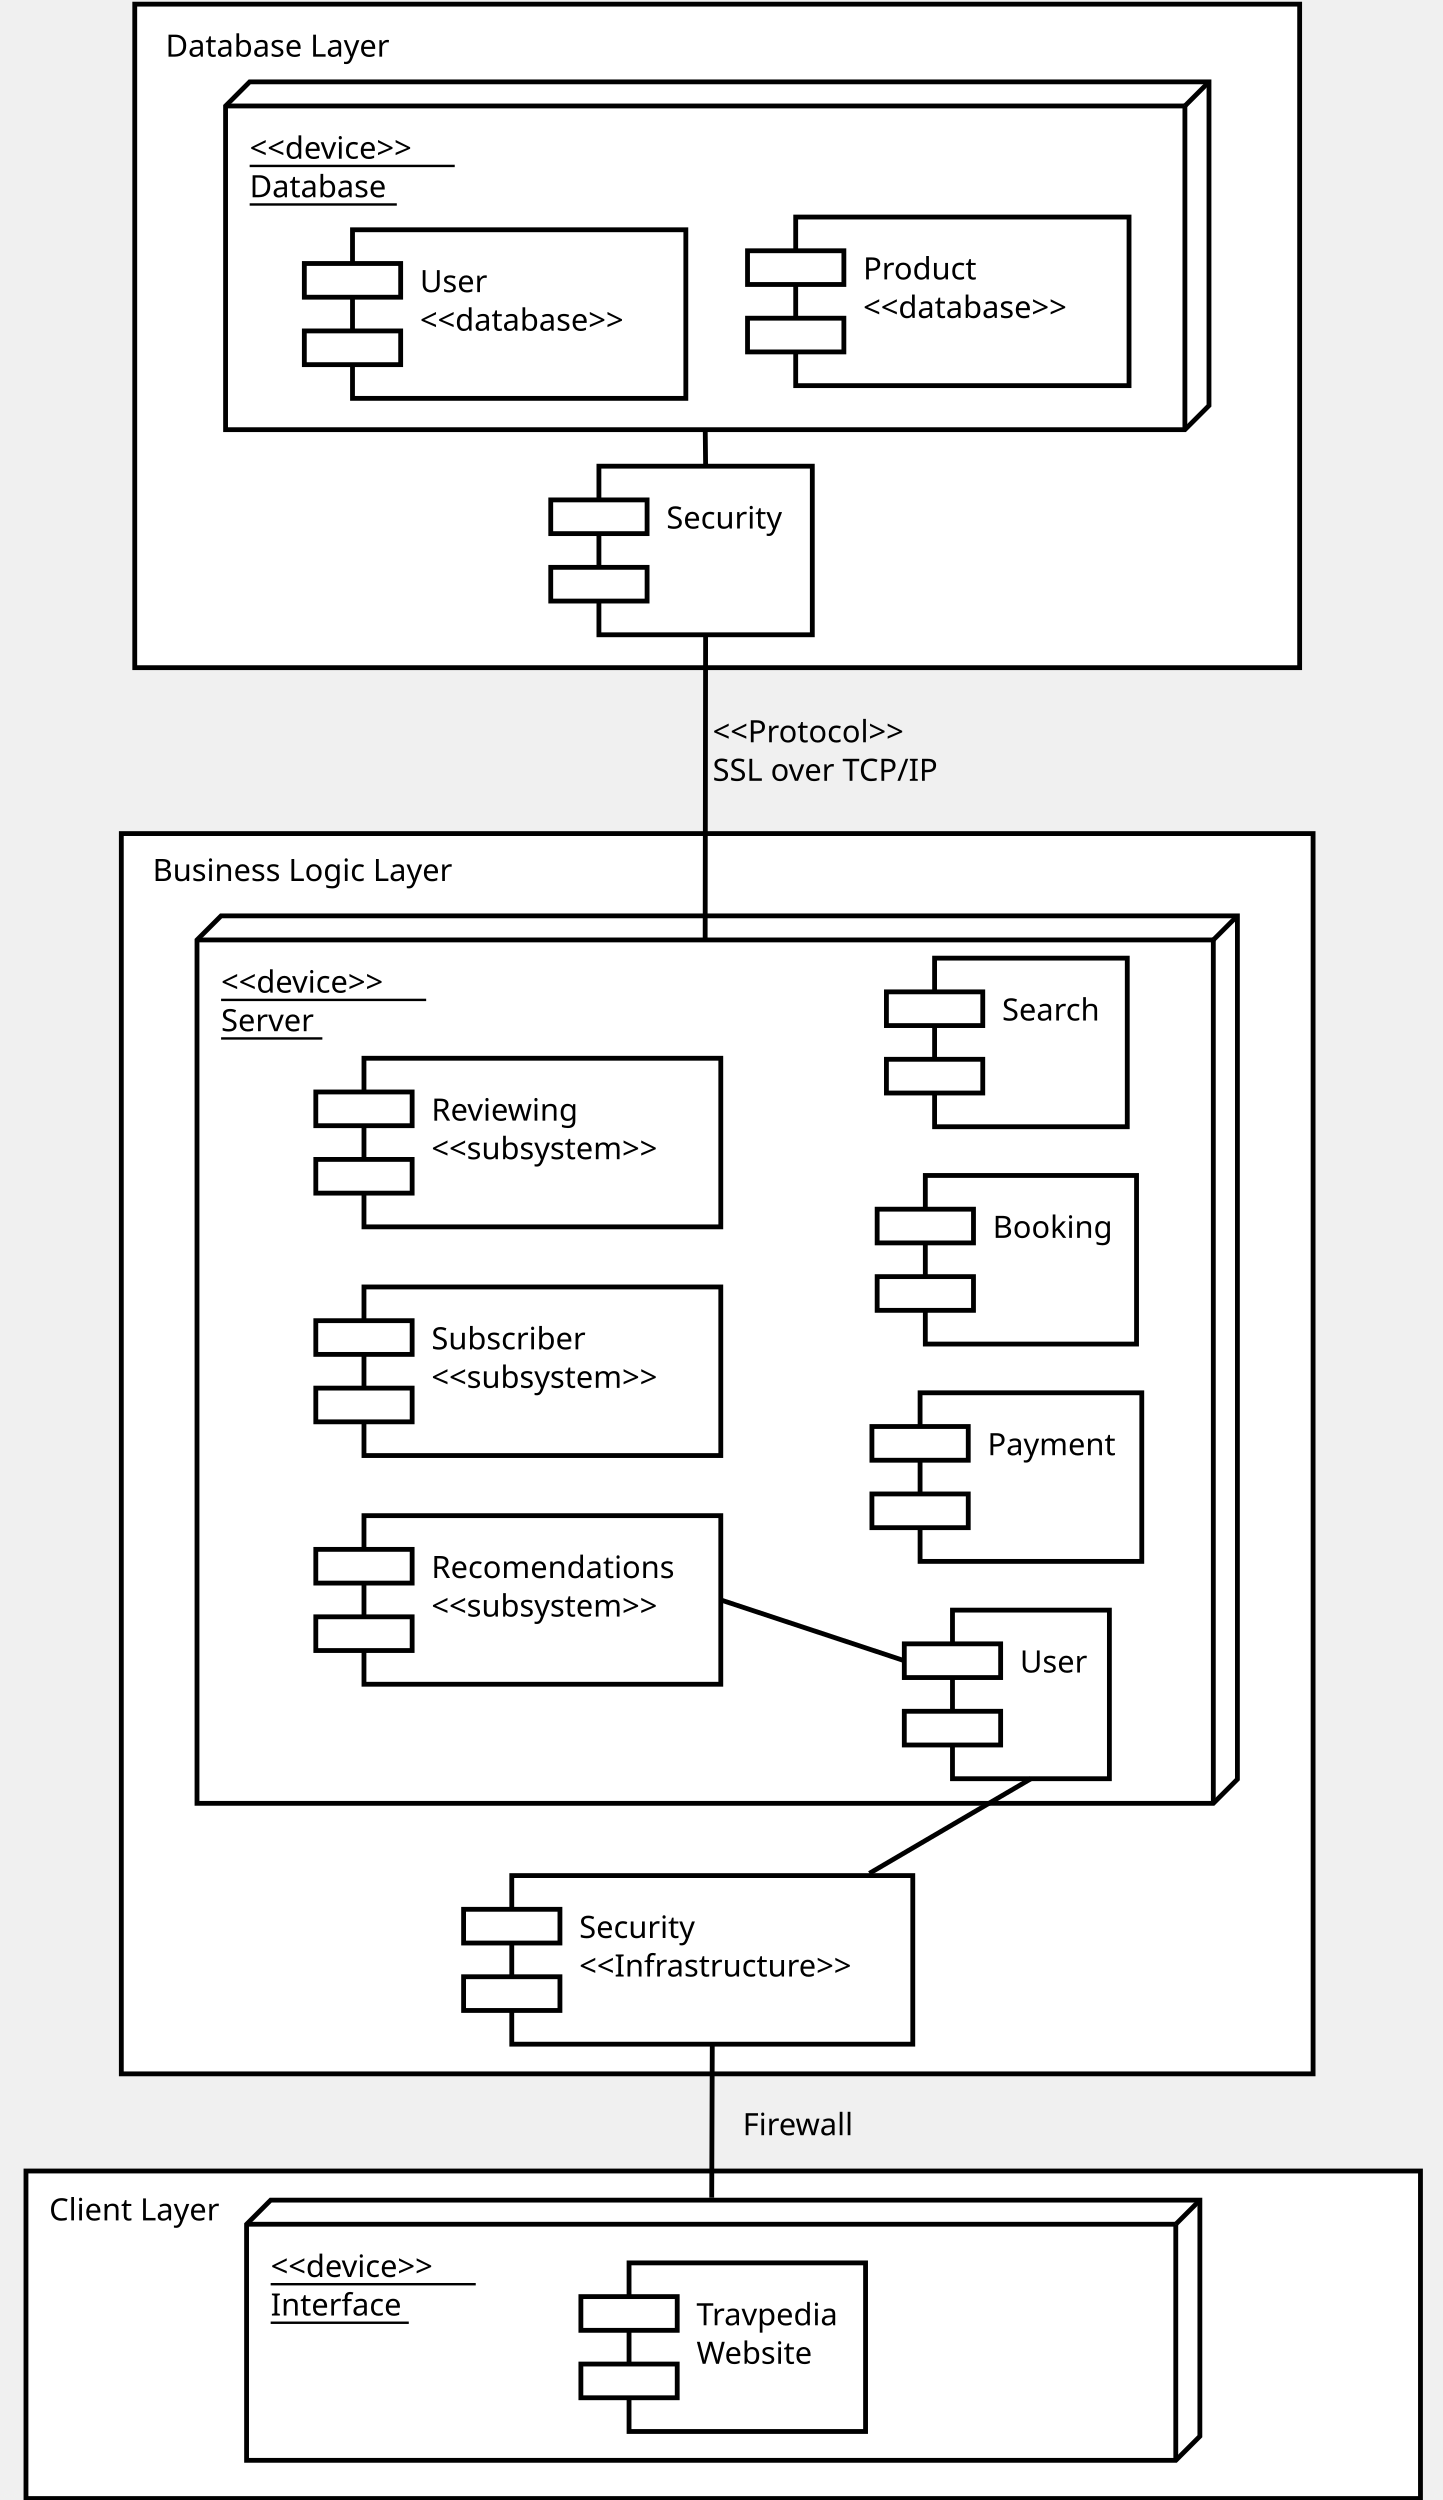
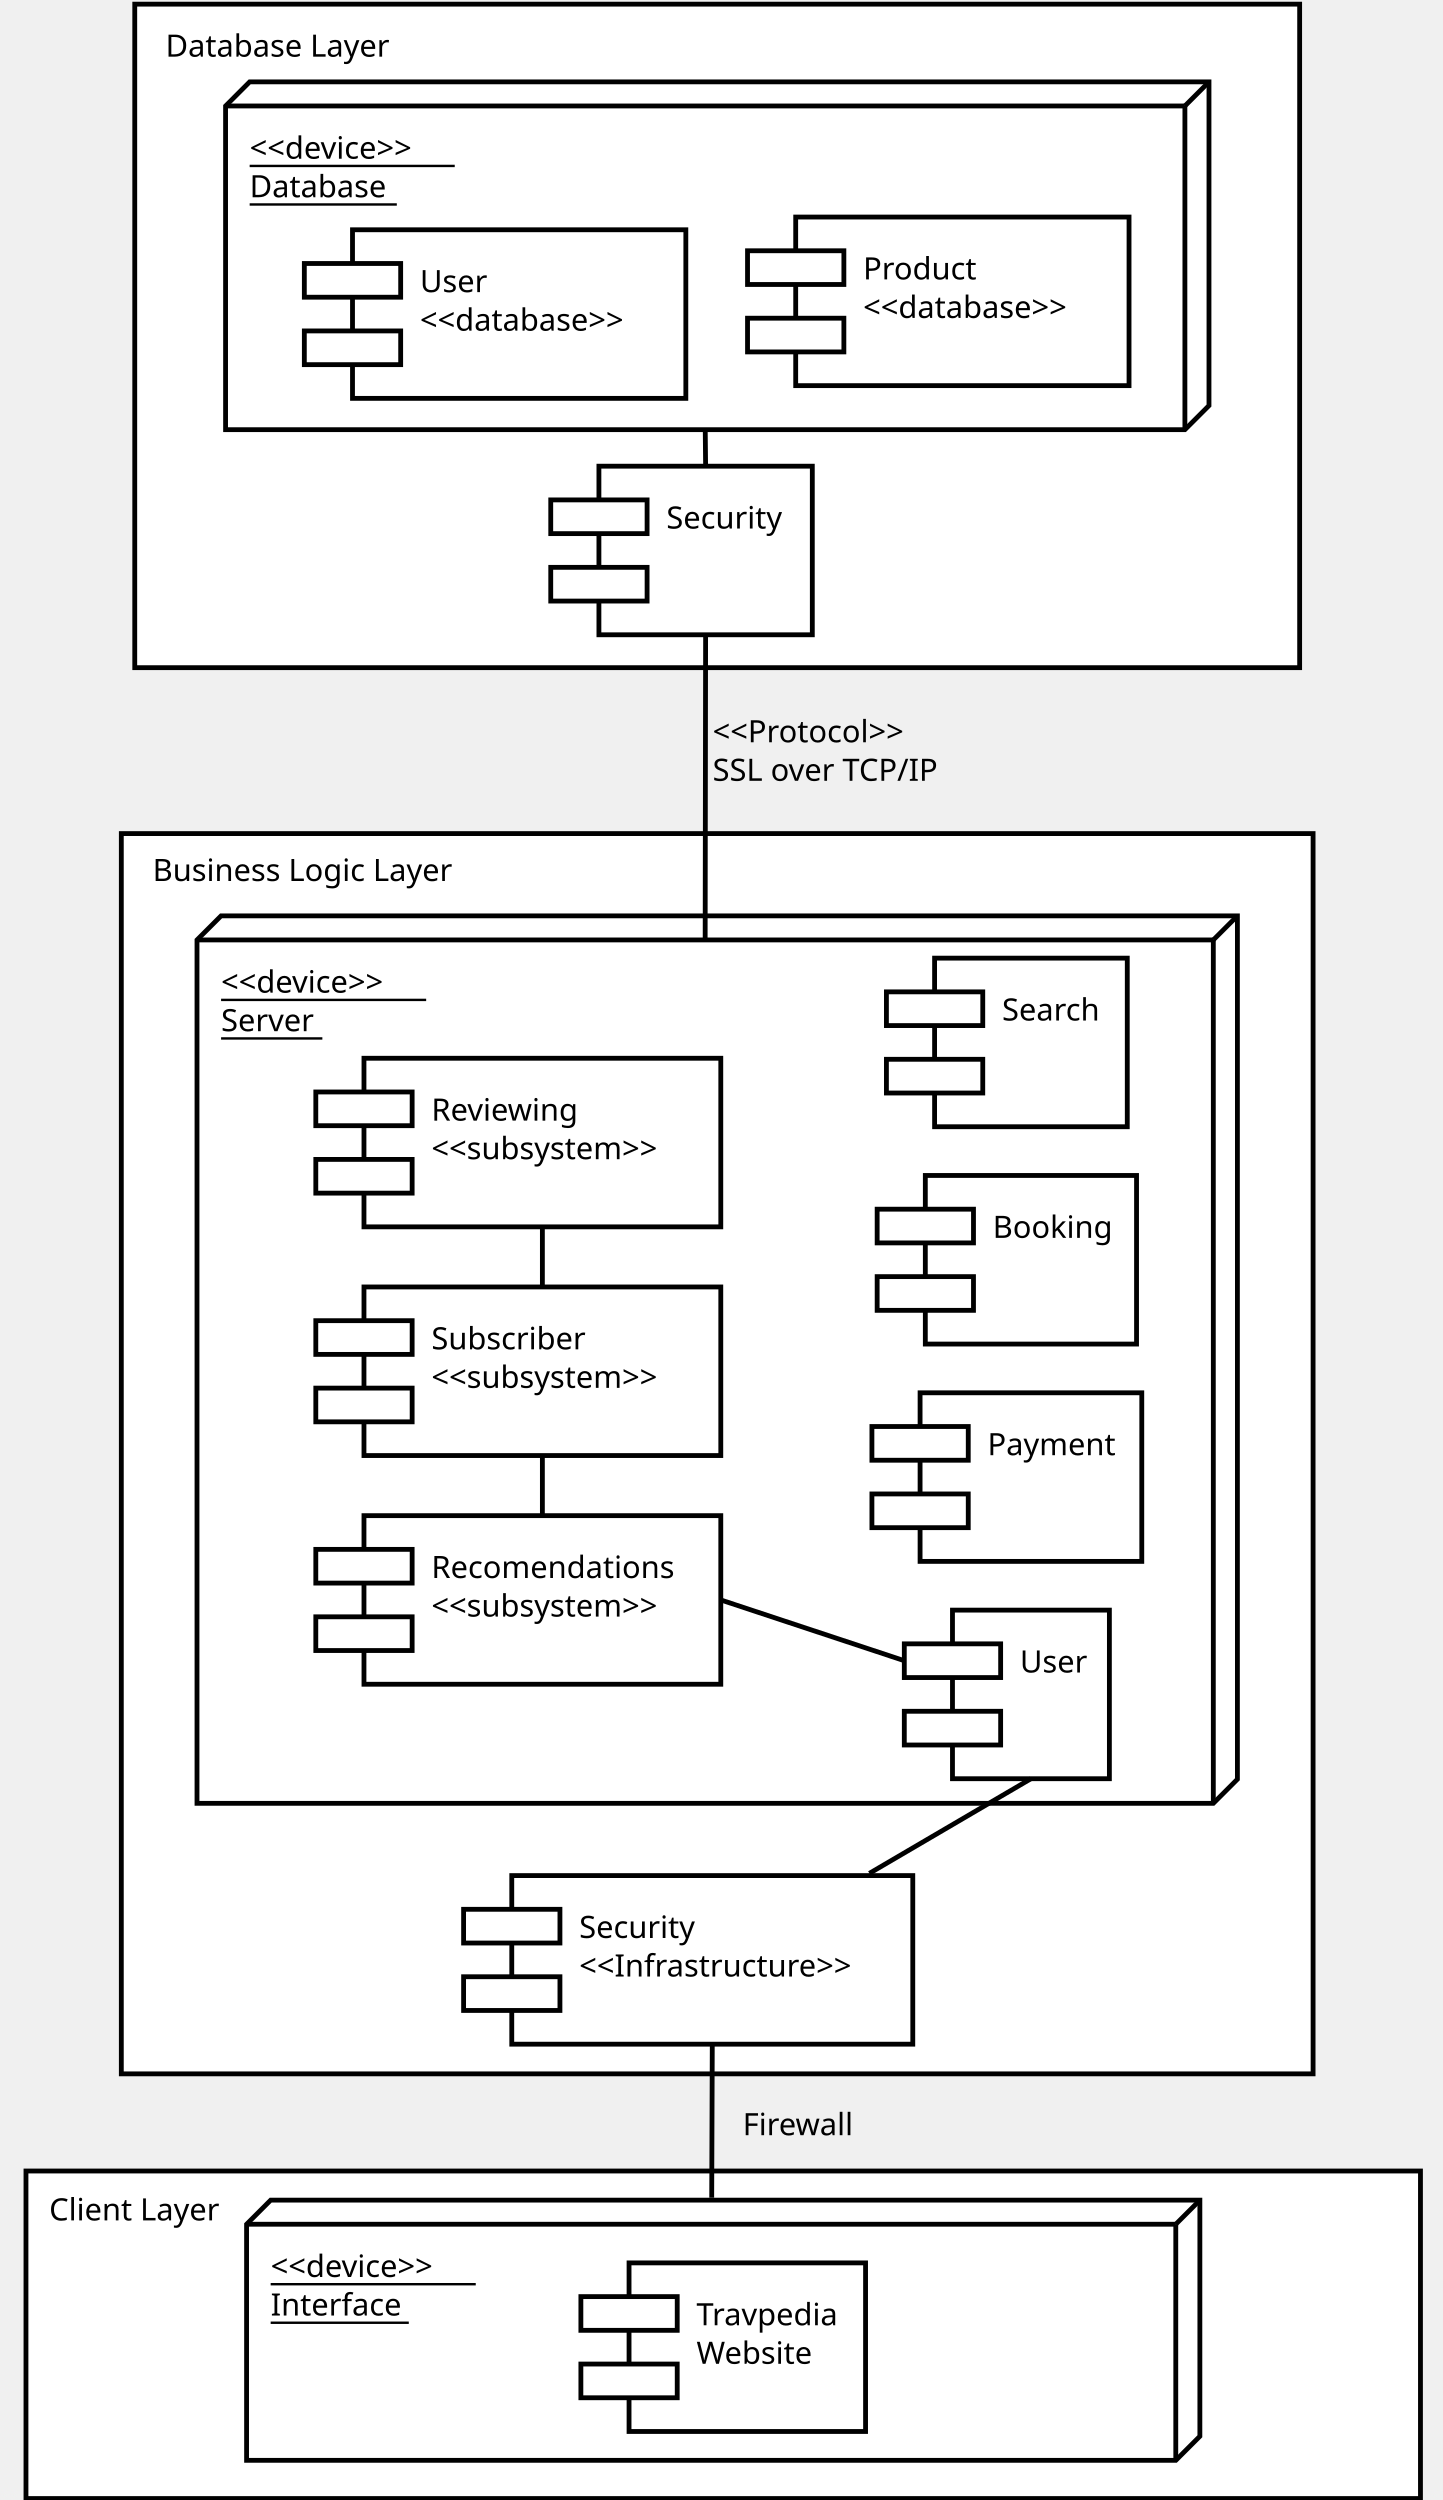
<svg xmlns="http://www.w3.org/2000/svg" width="30cm" height="52cm" viewBox="-648 6 581 1038">
  <g>
    <rect style="fill: #ffffff" x="-646.14" y="907.402" width="578.995" height="135.992" />
    <rect style="fill: none; fill-opacity:0; stroke-width: 2; stroke: #000000" x="-646.14" y="907.402" width="578.995" height="135.992" />
  </g>
  <g>
    <polygon style="fill: #ffffff" points="-554.544,929.502 -544.544,919.502 -158.739,919.502 -158.739,1017.54 -168.739,1027.54 -554.544,1027.54 -554.544,929.502 " />
    <polygon style="fill: none; fill-opacity:0; stroke-width: 2; stroke: #000000" points="-554.544,929.502 -544.544,919.502 -158.739,919.502 -158.739,1017.54 -168.739,1027.54 -554.544,1027.54 -554.544,929.502 " />
    <line style="fill: none; fill-opacity:0; stroke-width: 2; stroke: #000000" x1="-554.544" y1="929.502" x2="-168.739" y2="929.502" />
    <line style="fill: none; fill-opacity:0; stroke-width: 2; stroke: #000000" x1="-168.739" y1="929.502" x2="-158.739" y2="919.502" />
    <line style="fill: none; fill-opacity:0; stroke-width: 2; stroke: #000000" x1="-168.739" y1="929.502" x2="-168.739" y2="1027.54" />
    <text font-size="12.8" style="fill: #000000;text-anchor:start;font-family:sans-serif;font-style:normal;font-weight:normal" x="-544.544" y="951.402">
      <tspan x="-544.544" y="951.402">&lt;&lt;device&gt;&gt;</tspan>
      <tspan x="-544.544" y="967.402">Interface</tspan>
    </text>
    <line style="fill: none; fill-opacity:0; stroke-width: 1; stroke: #000000" x1="-544.544" y1="954.402" x2="-459.394" y2="954.402" />
    <line style="fill: none; fill-opacity:0; stroke-width: 1; stroke: #000000" x1="-544.544" y1="970.402" x2="-487.194" y2="970.402" />
  </g>
  <g>
    <rect style="fill: #ffffff" x="-395.742" y="945.552" width="98.2" height="70" />
    <rect style="fill: none; fill-opacity:0; stroke-width: 2; stroke: #000000" x="-395.742" y="945.552" width="98.2" height="70" />
    <rect style="fill: #ffffff" x="-415.742" y="959.552" width="40" height="14" />
    <rect style="fill: none; fill-opacity:0; stroke-width: 2; stroke: #000000" x="-415.742" y="959.552" width="40" height="14" />
    <rect style="fill: #ffffff" x="-415.742" y="987.552" width="40" height="14" />
    <rect style="fill: none; fill-opacity:0; stroke-width: 2; stroke: #000000" x="-415.742" y="987.552" width="40" height="14" />
    <text font-size="12.8" style="fill: #000000;text-anchor:start;font-family:sans-serif;font-style:normal;font-weight:normal" x="-367.742" y="971.452">
      <tspan x="-367.742" y="971.452">Travpedia</tspan>
      <tspan x="-367.742" y="987.452">Website</tspan>
    </text>
  </g>
  <text font-size="12.8" style="fill: #000000;text-anchor:start;font-family:sans-serif;font-style:normal;font-weight:normal" x="-636.51" y="927.922">
    <tspan x="-636.51" y="927.922">Client Layer</tspan>
  </text>
  <g>
    <rect style="fill: #ffffff" x="-606.551" y="352.101" width="494.821" height="514.963" />
    <rect style="fill: none; fill-opacity:0; stroke-width: 2; stroke: #000000" x="-606.551" y="352.101" width="494.821" height="514.963" />
  </g>
  <g>
    <polygon style="fill: #ffffff" points="-575.129,396.261 -565.129,386.261 -143.152,386.261 -143.152,744.742 -153.152,754.742 -575.129,754.742 -575.129,396.261 " />
    <polygon style="fill: none; fill-opacity:0; stroke-width: 2; stroke: #000000" points="-575.129,396.261 -565.129,386.261 -143.152,386.261 -143.152,744.742 -153.152,754.742 -575.129,754.742 -575.129,396.261 " />
    <line style="fill: none; fill-opacity:0; stroke-width: 2; stroke: #000000" x1="-575.129" y1="396.261" x2="-153.152" y2="396.261" />
    <line style="fill: none; fill-opacity:0; stroke-width: 2; stroke: #000000" x1="-153.152" y1="396.261" x2="-143.152" y2="386.261" />
    <line style="fill: none; fill-opacity:0; stroke-width: 2; stroke: #000000" x1="-153.152" y1="396.261" x2="-153.152" y2="754.742" />
    <text font-size="12.8" style="fill: #000000;text-anchor:start;font-family:sans-serif;font-style:normal;font-weight:normal" x="-565.129" y="418.161">
      <tspan x="-565.129" y="418.161">&lt;&lt;device&gt;&gt;</tspan>
      <tspan x="-565.129" y="434.161">Server</tspan>
    </text>
    <line style="fill: none; fill-opacity:0; stroke-width: 1; stroke: #000000" x1="-565.129" y1="421.161" x2="-479.979" y2="421.161" />
    <line style="fill: none; fill-opacity:0; stroke-width: 1; stroke: #000000" x1="-565.129" y1="437.161" x2="-523.079" y2="437.161" />
  </g>
  <g>
    <rect style="fill: #ffffff" x="-268.88" y="403.82" width="80" height="70" />
    <rect style="fill: none; fill-opacity:0; stroke-width: 2; stroke: #000000" x="-268.88" y="403.82" width="80" height="70" />
    <rect style="fill: #ffffff" x="-288.88" y="417.82" width="40" height="14" />
    <rect style="fill: none; fill-opacity:0; stroke-width: 2; stroke: #000000" x="-288.88" y="417.82" width="40" height="14" />
    <rect style="fill: #ffffff" x="-288.88" y="445.82" width="40" height="14" />
    <rect style="fill: none; fill-opacity:0; stroke-width: 2; stroke: #000000" x="-288.88" y="445.82" width="40" height="14" />
    <text font-size="12.8" style="fill: #000000;text-anchor:start;font-family:sans-serif;font-style:normal;font-weight:normal" x="-240.88" y="429.72">
      <tspan x="-240.88" y="429.72">Search</tspan>
    </text>
  </g>
  <g>
    <rect style="fill: #ffffff" x="-272.73" y="494.055" width="87.7" height="70" />
    <rect style="fill: none; fill-opacity:0; stroke-width: 2; stroke: #000000" x="-272.73" y="494.055" width="87.7" height="70" />
    <rect style="fill: #ffffff" x="-292.73" y="508.055" width="40" height="14" />
    <rect style="fill: none; fill-opacity:0; stroke-width: 2; stroke: #000000" x="-292.73" y="508.055" width="40" height="14" />
    <rect style="fill: #ffffff" x="-292.73" y="536.055" width="40" height="14" />
    <rect style="fill: none; fill-opacity:0; stroke-width: 2; stroke: #000000" x="-292.73" y="536.055" width="40" height="14" />
    <text font-size="12.8" style="fill: #000000;text-anchor:start;font-family:sans-serif;font-style:normal;font-weight:normal" x="-244.73" y="519.955">
      <tspan x="-244.73" y="519.955">Booking</tspan>
    </text>
  </g>
  <g>
    <rect style="fill: #ffffff" x="-505.801" y="445.389" width="148.15" height="70" />
    <rect style="fill: none; fill-opacity:0; stroke-width: 2; stroke: #000000" x="-505.801" y="445.389" width="148.15" height="70" />
    <rect style="fill: #ffffff" x="-525.801" y="459.389" width="40" height="14" />
    <rect style="fill: none; fill-opacity:0; stroke-width: 2; stroke: #000000" x="-525.801" y="459.389" width="40" height="14" />
    <rect style="fill: #ffffff" x="-525.801" y="487.389" width="40" height="14" />
    <rect style="fill: none; fill-opacity:0; stroke-width: 2; stroke: #000000" x="-525.801" y="487.389" width="40" height="14" />
    <text font-size="12.8" style="fill: #000000;text-anchor:start;font-family:sans-serif;font-style:normal;font-weight:normal" x="-477.801" y="471.289">
      <tspan x="-477.801" y="471.289">Reviewing</tspan>
      <tspan x="-477.801" y="487.289">&lt;&lt;subsystem&gt;&gt;</tspan>
    </text>
  </g>
  <g>
    <rect style="fill: #ffffff" x="-505.801" y="635.299" width="148.15" height="70" />
    <rect style="fill: none; fill-opacity:0; stroke-width: 2; stroke: #000000" x="-505.801" y="635.299" width="148.15" height="70" />
    <rect style="fill: #ffffff" x="-525.801" y="649.299" width="40" height="14" />
    <rect style="fill: none; fill-opacity:0; stroke-width: 2; stroke: #000000" x="-525.801" y="649.299" width="40" height="14" />
    <rect style="fill: #ffffff" x="-525.801" y="677.299" width="40" height="14" />
    <rect style="fill: none; fill-opacity:0; stroke-width: 2; stroke: #000000" x="-525.801" y="677.299" width="40" height="14" />
    <text font-size="12.8" style="fill: #000000;text-anchor:start;font-family:sans-serif;font-style:normal;font-weight:normal" x="-477.801" y="661.199">
      <tspan x="-477.801" y="661.199">Recomendations</tspan>
      <tspan x="-477.801" y="677.199">&lt;&lt;subsystem&gt;&gt;</tspan>
    </text>
  </g>
  <g>
    <rect style="fill: #ffffff" x="-505.801" y="540.345" width="148.15" height="70" />
    <rect style="fill: none; fill-opacity:0; stroke-width: 2; stroke: #000000" x="-505.801" y="540.345" width="148.15" height="70" />
    <rect style="fill: #ffffff" x="-525.801" y="554.345" width="40" height="14" />
    <rect style="fill: none; fill-opacity:0; stroke-width: 2; stroke: #000000" x="-525.801" y="554.345" width="40" height="14" />
    <rect style="fill: #ffffff" x="-525.801" y="582.345" width="40" height="14" />
    <rect style="fill: none; fill-opacity:0; stroke-width: 2; stroke: #000000" x="-525.801" y="582.345" width="40" height="14" />
    <text font-size="12.8" style="fill: #000000;text-anchor:start;font-family:sans-serif;font-style:normal;font-weight:normal" x="-477.801" y="566.245">
      <tspan x="-477.801" y="566.245">Subscriber</tspan>
      <tspan x="-477.801" y="582.245">&lt;&lt;subsystem&gt;&gt;</tspan>
    </text>
  </g>
  <g>
    <rect style="fill: #ffffff" x="-444.437" y="784.743" width="166.5" height="70" />
    <rect style="fill: none; fill-opacity:0; stroke-width: 2; stroke: #000000" x="-444.437" y="784.743" width="166.5" height="70" />
    <rect style="fill: #ffffff" x="-464.437" y="798.743" width="40" height="14" />
    <rect style="fill: none; fill-opacity:0; stroke-width: 2; stroke: #000000" x="-464.437" y="798.743" width="40" height="14" />
    <rect style="fill: #ffffff" x="-464.437" y="826.743" width="40" height="14" />
    <rect style="fill: none; fill-opacity:0; stroke-width: 2; stroke: #000000" x="-464.437" y="826.743" width="40" height="14" />
    <text font-size="12.8" style="fill: #000000;text-anchor:start;font-family:sans-serif;font-style:normal;font-weight:normal" x="-416.437" y="810.643">
      <tspan x="-416.437" y="810.643">Security</tspan>
      <tspan x="-416.437" y="826.643">&lt;&lt;Infrastructure&gt;&gt;</tspan>
    </text>
  </g>
  <g>
    <rect style="fill: #ffffff" x="-274.905" y="584.29" width="92.05" height="70" />
    <rect style="fill: none; fill-opacity:0; stroke-width: 2; stroke: #000000" x="-274.905" y="584.29" width="92.05" height="70" />
    <rect style="fill: #ffffff" x="-294.905" y="598.29" width="40" height="14" />
    <rect style="fill: none; fill-opacity:0; stroke-width: 2; stroke: #000000" x="-294.905" y="598.29" width="40" height="14" />
    <rect style="fill: #ffffff" x="-294.905" y="626.29" width="40" height="14" />
    <rect style="fill: none; fill-opacity:0; stroke-width: 2; stroke: #000000" x="-294.905" y="626.29" width="40" height="14" />
    <text font-size="12.8" style="fill: #000000;text-anchor:start;font-family:sans-serif;font-style:normal;font-weight:normal" x="-246.905" y="610.19">
      <tspan x="-246.905" y="610.19">Payment</tspan>
    </text>
  </g>
  <text font-size="12.8" style="fill: #000000;text-anchor:start;font-family:sans-serif;font-style:normal;font-weight:normal" x="-593.531" y="371.793">
    <tspan x="-593.531" y="371.793">Business Logic Layer</tspan>
  </text>
  <g>
    <rect style="fill: #ffffff" x="-600.973" y="7.726" width="483.664" height="275.488" />
    <rect style="fill: none; fill-opacity:0; stroke-width: 2; stroke: #000000" x="-600.973" y="7.726" width="483.664" height="275.488" />
  </g>
  <g>
    <polygon style="fill: #ffffff" points="-563.265,49.998 -553.265,39.998 -154.953,39.998 -154.953,174.392 -164.953,184.392 -563.265,184.392 -563.265,49.998 " />
    <polygon style="fill: none; fill-opacity:0; stroke-width: 2; stroke: #000000" points="-563.265,49.998 -553.265,39.998 -154.953,39.998 -154.953,174.392 -164.953,184.392 -563.265,184.392 -563.265,49.998 " />
    <line style="fill: none; fill-opacity:0; stroke-width: 2; stroke: #000000" x1="-563.265" y1="49.998" x2="-164.953" y2="49.998" />
    <line style="fill: none; fill-opacity:0; stroke-width: 2; stroke: #000000" x1="-164.953" y1="49.998" x2="-154.953" y2="39.998" />
    <line style="fill: none; fill-opacity:0; stroke-width: 2; stroke: #000000" x1="-164.953" y1="49.998" x2="-164.953" y2="184.392" />
    <text font-size="12.8" style="fill: #000000;text-anchor:start;font-family:sans-serif;font-style:normal;font-weight:normal" x="-553.265" y="71.898">
      <tspan x="-553.265" y="71.898">&lt;&lt;device&gt;&gt;</tspan>
      <tspan x="-553.265" y="87.898">Database</tspan>
    </text>
    <line style="fill: none; fill-opacity:0; stroke-width: 1; stroke: #000000" x1="-553.265" y1="74.898" x2="-468.115" y2="74.898" />
    <line style="fill: none; fill-opacity:0; stroke-width: 1; stroke: #000000" x1="-553.265" y1="90.898" x2="-492.165" y2="90.898" />
  </g>
  <g>
    <rect style="fill: #ffffff" x="-510.564" y="101.402" width="138.4" height="70" />
    <rect style="fill: none; fill-opacity:0; stroke-width: 2; stroke: #000000" x="-510.564" y="101.402" width="138.4" height="70" />
    <rect style="fill: #ffffff" x="-530.564" y="115.402" width="40" height="14" />
    <rect style="fill: none; fill-opacity:0; stroke-width: 2; stroke: #000000" x="-530.564" y="115.402" width="40" height="14" />
    <rect style="fill: #ffffff" x="-530.564" y="143.402" width="40" height="14" />
    <rect style="fill: none; fill-opacity:0; stroke-width: 2; stroke: #000000" x="-530.564" y="143.402" width="40" height="14" />
    <text font-size="12.8" style="fill: #000000;text-anchor:start;font-family:sans-serif;font-style:normal;font-weight:normal" x="-482.564" y="127.302">
      <tspan x="-482.564" y="127.302">User</tspan>
      <tspan x="-482.564" y="143.302">&lt;&lt;database&gt;&gt;</tspan>
    </text>
  </g>
  <g>
    <rect style="fill: #ffffff" x="-326.548" y="96.118" width="138.4" height="70" />
    <rect style="fill: none; fill-opacity:0; stroke-width: 2; stroke: #000000" x="-326.548" y="96.118" width="138.4" height="70" />
    <rect style="fill: #ffffff" x="-346.548" y="110.118" width="40" height="14" />
    <rect style="fill: none; fill-opacity:0; stroke-width: 2; stroke: #000000" x="-346.548" y="110.118" width="40" height="14" />
    <rect style="fill: #ffffff" x="-346.548" y="138.118" width="40" height="14" />
    <rect style="fill: none; fill-opacity:0; stroke-width: 2; stroke: #000000" x="-346.548" y="138.118" width="40" height="14" />
    <text font-size="12.8" style="fill: #000000;text-anchor:start;font-family:sans-serif;font-style:normal;font-weight:normal" x="-298.548" y="122.018">
      <tspan x="-298.548" y="122.018">Product</tspan>
      <tspan x="-298.548" y="138.018">&lt;&lt;database&gt;&gt;</tspan>
    </text>
  </g>
  <g>
    <rect style="fill: #ffffff" x="-408.253" y="199.561" width="88.6" height="70" />
    <rect style="fill: none; fill-opacity:0; stroke-width: 2; stroke: #000000" x="-408.253" y="199.561" width="88.6" height="70" />
    <rect style="fill: #ffffff" x="-428.253" y="213.561" width="40" height="14" />
    <rect style="fill: none; fill-opacity:0; stroke-width: 2; stroke: #000000" x="-428.253" y="213.561" width="40" height="14" />
    <rect style="fill: #ffffff" x="-428.253" y="241.561" width="40" height="14" />
    <rect style="fill: none; fill-opacity:0; stroke-width: 2; stroke: #000000" x="-428.253" y="241.561" width="40" height="14" />
    <text font-size="12.8" style="fill: #000000;text-anchor:start;font-family:sans-serif;font-style:normal;font-weight:normal" x="-380.253" y="225.461">
      <tspan x="-380.253" y="225.461">Security</tspan>
    </text>
  </g>
  <text font-size="12.8" style="fill: #000000;text-anchor:start;font-family:sans-serif;font-style:normal;font-weight:normal" x="-588.18" y="29.531">
    <tspan x="-588.18" y="29.531">Database Layer</tspan>
  </text>
  <g>
    <rect style="fill: #ffffff" x="-261.455" y="674.524" width="65.15" height="70" />
    <rect style="fill: none; fill-opacity:0; stroke-width: 2; stroke: #000000" x="-261.455" y="674.524" width="65.15" height="70" />
    <rect style="fill: #ffffff" x="-281.455" y="688.524" width="40" height="14" />
    <rect style="fill: none; fill-opacity:0; stroke-width: 2; stroke: #000000" x="-281.455" y="688.524" width="40" height="14" />
    <rect style="fill: #ffffff" x="-281.455" y="716.524" width="40" height="14" />
    <rect style="fill: none; fill-opacity:0; stroke-width: 2; stroke: #000000" x="-281.455" y="716.524" width="40" height="14" />
    <text font-size="12.8" style="fill: #000000;text-anchor:start;font-family:sans-serif;font-style:normal;font-weight:normal" x="-233.455" y="700.424">
      <tspan x="-233.455" y="700.424">User</tspan>
    </text>
  </g>
  <line style="fill: none; fill-opacity:0; stroke-width: 2; stroke: #000000" x1="-295.961" y1="783.819" x2="-228.88" y2="744.524" />
  <line style="fill: none; fill-opacity:0; stroke-width: 2; stroke: #000000" x1="-281.455" y1="695.524" x2="-357.651" y2="670.299" />
  <line style="fill: none; fill-opacity:0; stroke-width: 2; stroke: #000000" x1="-363.953" y1="199.561" x2="-364.109" y2="184.392" />
  <line style="fill: none; fill-opacity:0; stroke-width: 2; stroke: #000000" x1="-364.141" y1="396.261" x2="-363.953" y2="269.561" />
  <line style="fill: none; fill-opacity:0; stroke-width: 2; stroke: #000000" x1="-361.421" y1="918.499" x2="-361.187" y2="854.743" />
  <text font-size="12.8" style="fill: #000000;text-anchor:start;font-family:sans-serif;font-style:normal;font-weight:normal" x="-361.046" y="314.199">
    <tspan x="-361.046" y="314.199">&lt;&lt;Protocol&gt;&gt;</tspan>
    <tspan x="-361.046" y="330.199">SSL over TCP/IP</tspan>
  </text>
  <text font-size="12.8" style="fill: #000000;text-anchor:start;font-family:sans-serif;font-style:normal;font-weight:normal" x="-348.54" y="892.546">
    <tspan x="-348.54" y="892.546">Firewall</tspan>
  </text>
+   <line style="fill: none; fill-opacity:0; stroke-width: 2; stroke: #000000" x1="-431.726" y1="515.389" x2="-431.726" y2="540.345" />
+   <line style="fill: none; fill-opacity:0; stroke-width: 2; stroke: #000000" x1="-431.726" y1="610.345" x2="-431.726" y2="635.299" />
</svg>
